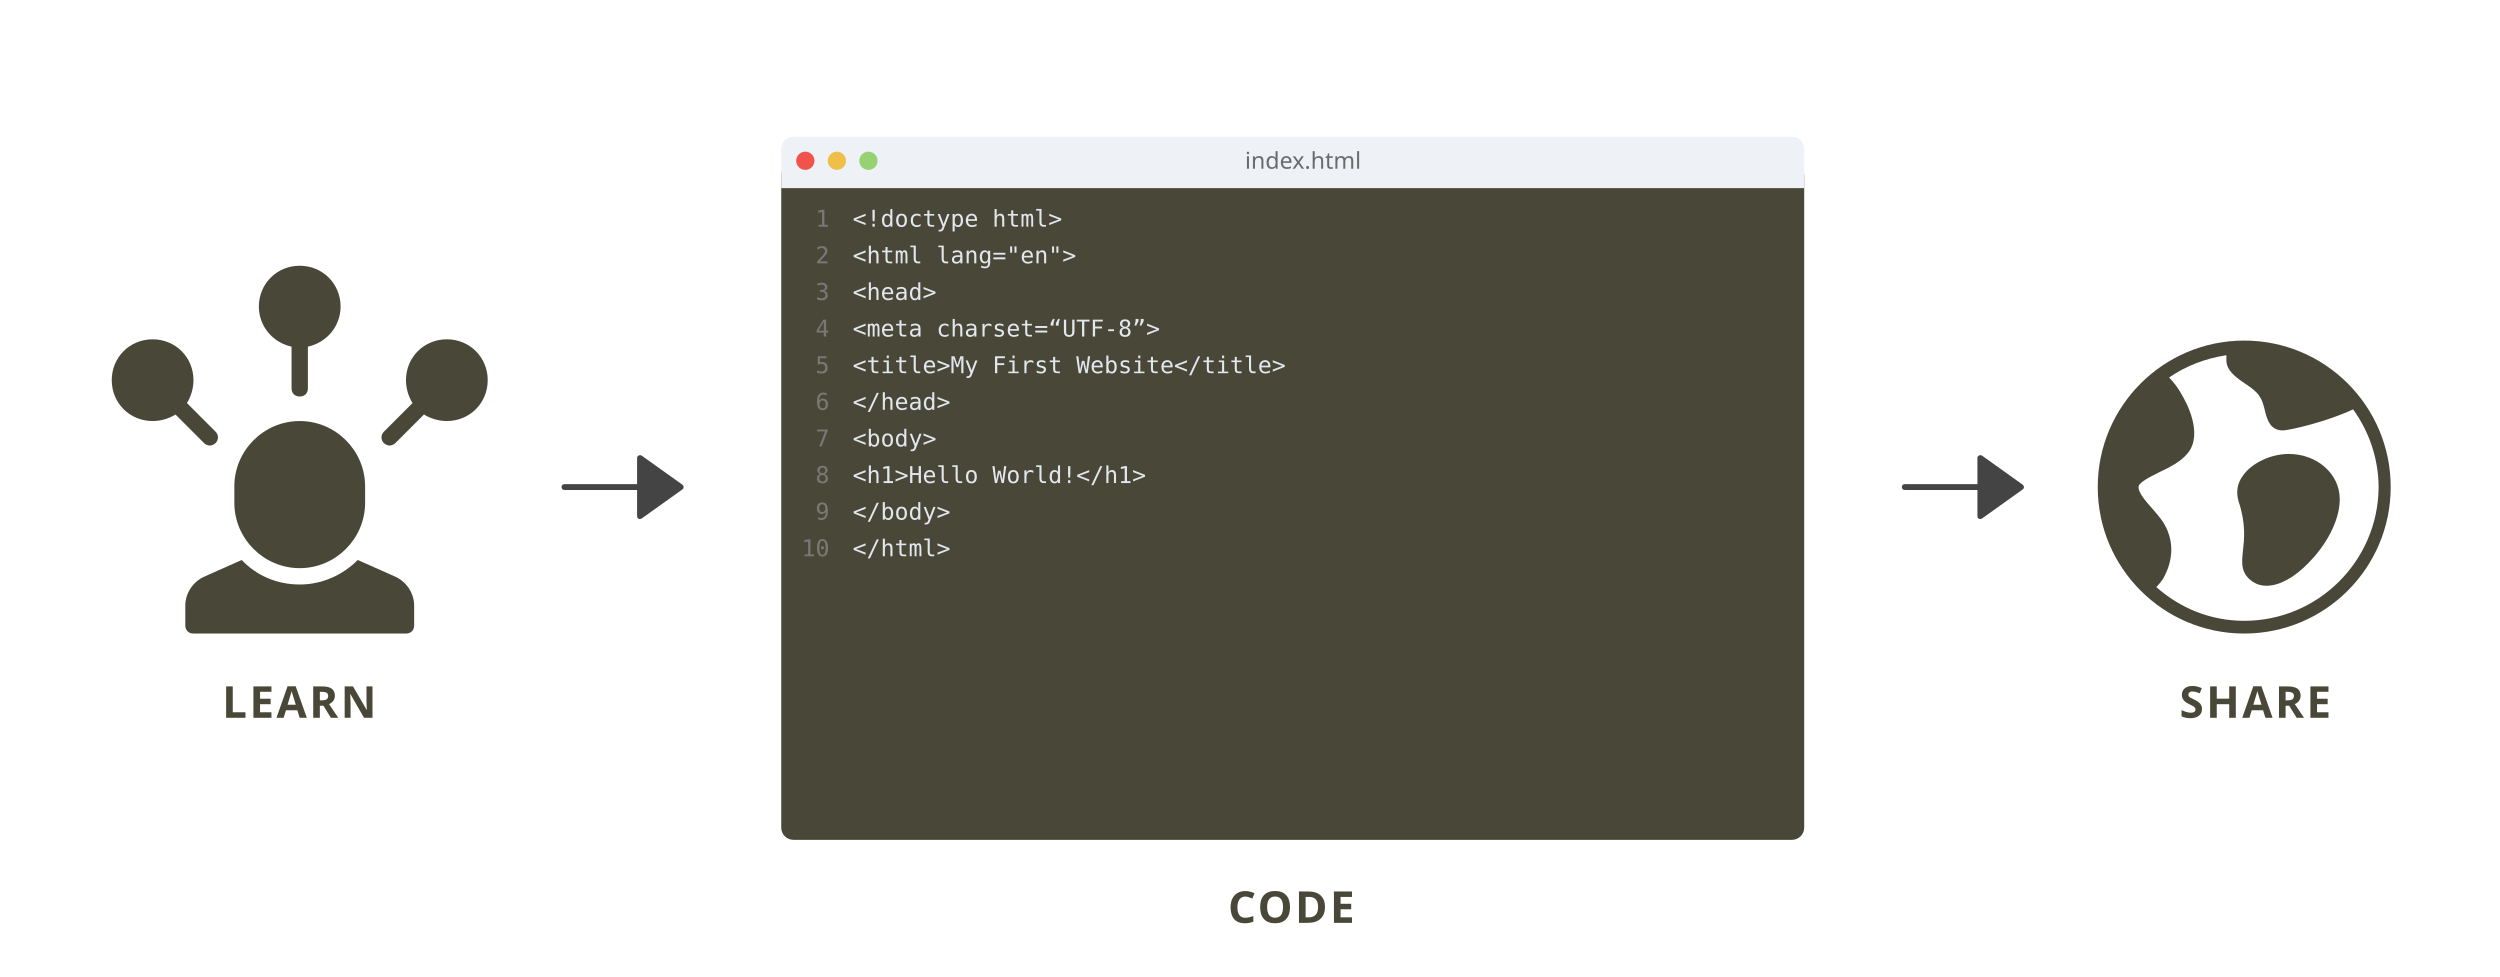
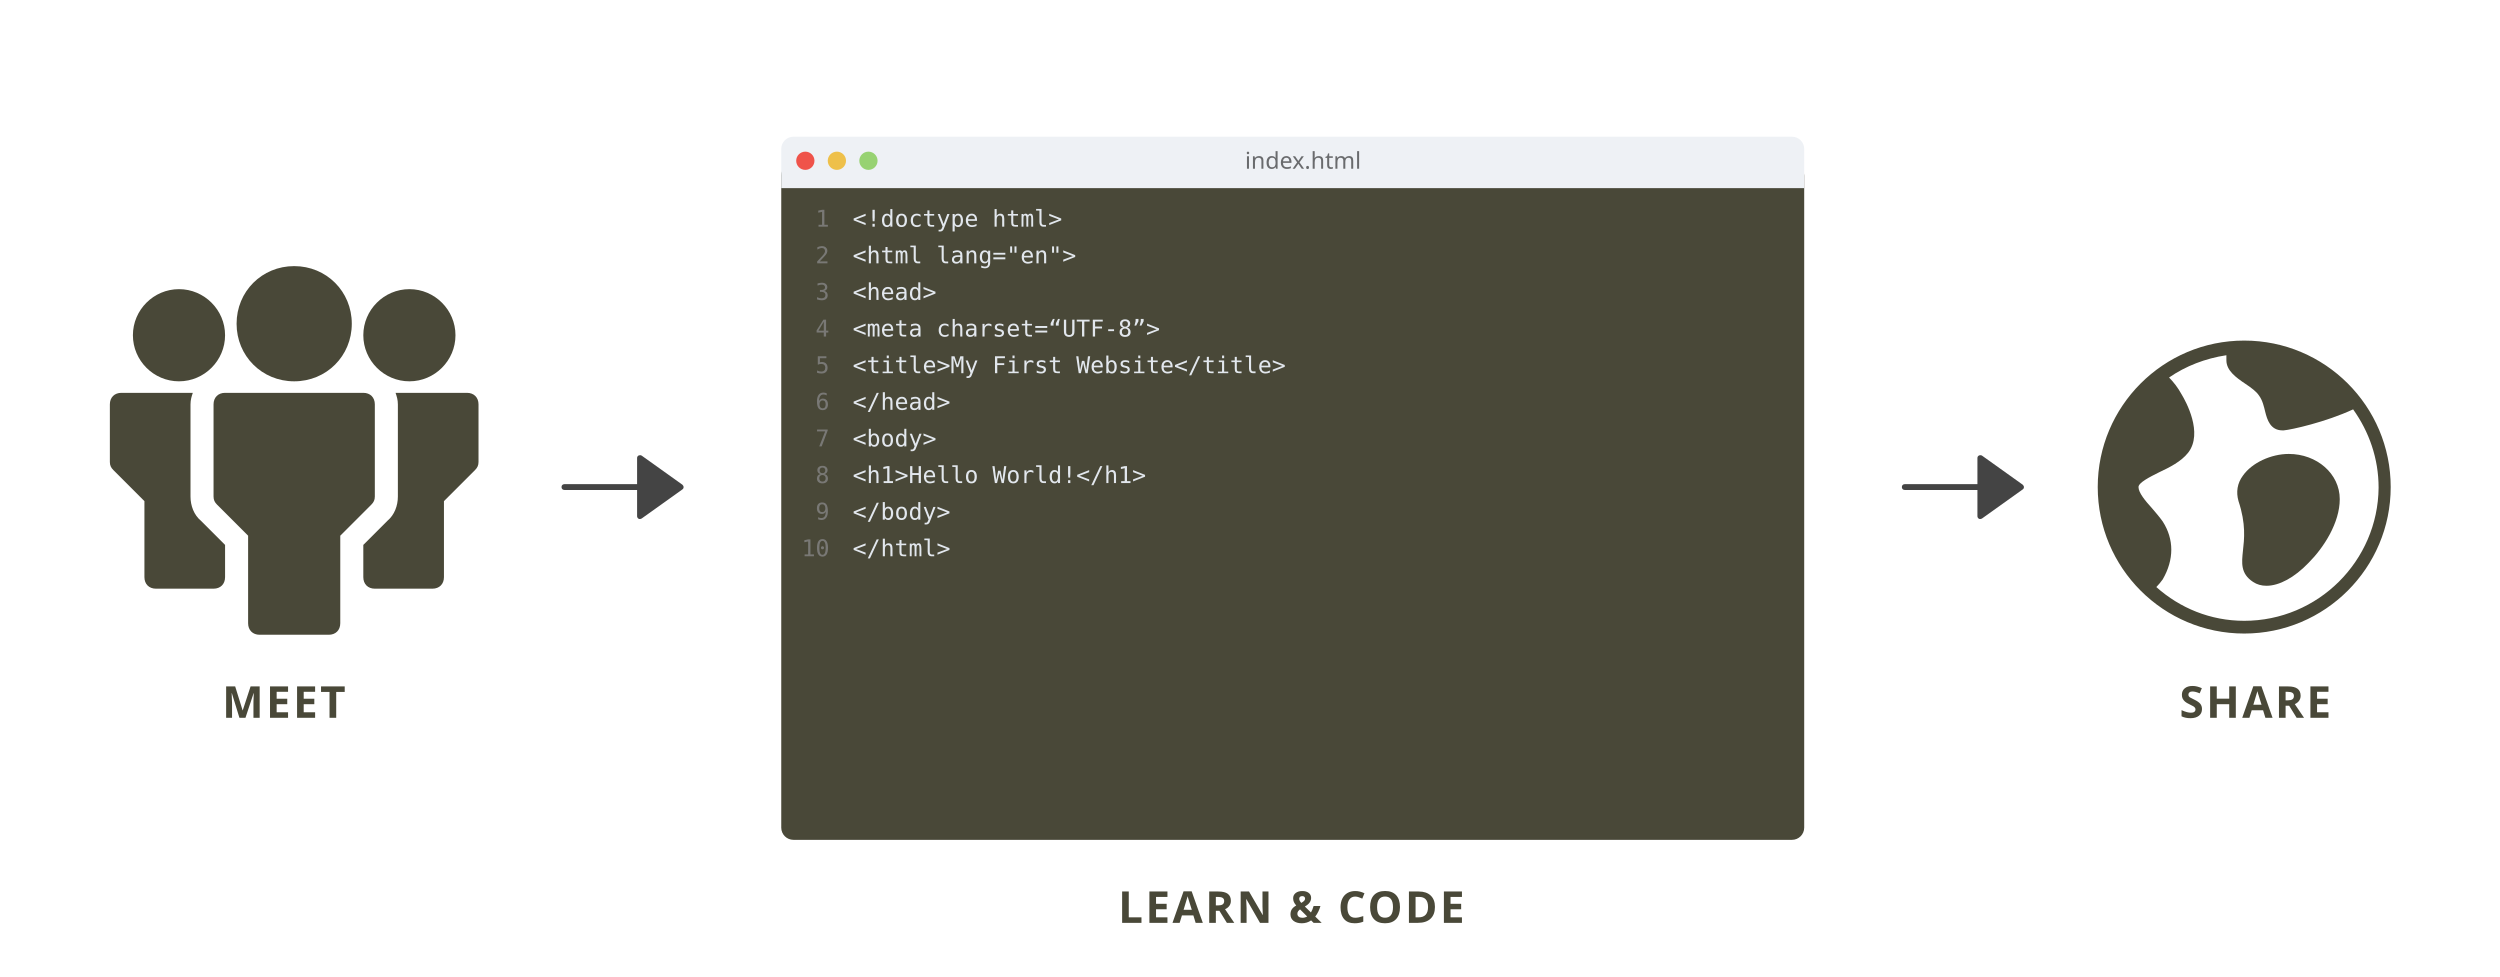
<svg xmlns="http://www.w3.org/2000/svg" width="1024px" height="400px" viewBox="0 0 1024 400" version="1.1">
  <defs />
  <g id="Page-1" stroke="none" stroke-width="1" fill="none" fill-rule="evenodd">
    <g id="learn-code-share">
      <g id="content" transform="translate(45, 56)">
        <g id="SHARE" transform="translate(814.2325, 83.5)" fill="#494838">
          <g id="Shape-+-Shape">
            <path d="M60,0 C26.87,0 0,26.87 0,60 C0,93.13 26.87,120 60,120 C93.13,120 120,93.13 120,60 C120,26.87 93.13,0 60,0 L60,0 Z M60,114.783 C46.174,114.783 33.652,109.565 24,100.957 C25.043,99.913 25.826,98.87 26.609,97.826 C31.304,89.739 31.304,81.391 26.609,74.087 C25.304,72.261 23.739,70.435 22.174,68.609 C19.565,65.739 16.696,62.348 16.696,60 C16.696,58.174 21.391,55.826 25.043,54 C29.478,51.913 34.174,49.565 37.043,45.913 C43.304,37.826 36,24.783 34.435,22.174 C32.87,19.304 31.043,16.957 29.217,15.13 C36,10.435 44.087,7.304 52.696,6 L52.696,8.087 C52.696,12.261 56.609,15.13 60.522,17.739 C62.87,19.304 64.957,20.87 66,22.435 C67.565,24.522 68.087,27.13 68.609,29.217 C69.391,32.348 70.696,36.783 75.652,36.783 L76.174,36.783 C79.304,36.522 93.391,33.391 104.609,28.174 C111.13,37.304 115.043,48.261 115.043,60.261 C114.783,90.261 90.261,114.783 60,114.783 L60,114.783 Z" id="Shape" />
            <path d="M78.261,46.435 C70.957,46.435 63.13,50.087 59.478,55.304 C57.13,58.435 56.609,62.087 57.652,65.739 C60.783,75.13 60,81.391 59.478,86.087 C58.957,91.043 58.435,95.478 63.652,98.87 C65.217,99.913 67.043,100.435 69.13,100.435 C74.348,100.435 80.609,97.043 86.348,91.043 C92.609,84.783 99.13,74.609 99.13,64.957 C99.13,54.522 89.739,46.435 78.261,46.435 L78.261,46.435 Z" id="Shape" />
          </g>
          <text font-family="Open Sans" font-size="18" font-weight="bold" letter-spacing="1">
            <tspan x="33.5" y="154.5">SHARE</tspan>
          </text>
        </g>
        <g id="arrows" transform="translate(185, 130)" fill="#444444">
          <g id="Group" transform="translate(0, 0.404762)">
            <path d="M1.19,14.286 L32.143,14.286 C32.857,14.286 33.333,13.81 33.333,13.095 C33.333,12.381 32.857,11.905 32.143,11.905 L1.19,11.905 C0.476,11.905 0,12.381 0,13.095 C0,13.81 0.476,14.286 1.19,14.286 L1.19,14.286 Z" id="Shape" />
            <path d="M31.548,26.071 C31.786,26.19 31.905,26.19 32.143,26.19 C32.381,26.19 32.619,26.071 32.857,25.952 L49.524,14.048 C49.881,13.81 50,13.452 50,13.095 C50,12.738 49.762,12.381 49.524,12.143 L32.857,0.238 C32.5,-4.94743135e-15 32.024,-4.94743135e-15 31.667,0.119 C31.19,0.357 30.952,0.714 30.952,1.19 L30.952,25 C30.952,25.476 31.19,25.833 31.548,26.071 L31.548,26.071 Z" id="Shape" />
          </g>
          <g id="Group-Copy" transform="translate(549, 0.404762)">
            <path d="M1.19,14.286 L32.143,14.286 C32.857,14.286 33.333,13.81 33.333,13.095 C33.333,12.381 32.857,11.905 32.143,11.905 L1.19,11.905 C0.476,11.905 0,12.381 0,13.095 C0,13.81 0.476,14.286 1.19,14.286 L1.19,14.286 Z" id="Shape" />
            <path d="M31.548,26.071 C31.786,26.19 31.905,26.19 32.143,26.19 C32.381,26.19 32.619,26.071 32.857,25.952 L49.524,14.048 C49.881,13.81 50,13.452 50,13.095 C50,12.738 49.762,12.381 49.524,12.143 L32.857,0.238 C32.5,-4.94743135e-15 32.024,-4.94743135e-15 31.667,0.119 C31.19,0.357 30.952,0.714 30.952,1.19 L30.952,25 C30.952,25.476 31.19,25.833 31.548,26.071 L31.548,26.071 Z" id="Shape" />
          </g>
        </g>
        <g id="CODE" transform="translate(275, 0)">
          <g id="Dark-Code-Editor-Window">
            <g id="Base-+-Header">
              <rect id="Base" fill="#494838" x="0" y="10.868" width="419" height="277.132" rx="5" />
              <g id="Header">
                <path d="M4.997,0 C2.237,0 0,2.233 0,4.99 L0,21.057 L419,21.057 L419,4.99 C419,2.234 416.771,0 414.003,0 L4.997,0 Z" id="Base" fill="#EEF1F5" />
                <g id="Options" transform="translate(6.121753, 6.113208)">
                  <ellipse id="Icon" fill="#EF534A" cx="3.741" cy="3.736" rx="3.741" ry="3.736" />
                  <ellipse id="Icon" fill="#EEC04A" cx="16.665" cy="3.736" rx="3.741" ry="3.736" />
                  <ellipse id="Icon" fill="#97D272" cx="29.588" cy="3.736" rx="3.741" ry="3.736" />
                </g>
                <text id="index.html" opacity="0.85" font-family="Myriad Pro" font-size="9.506" font-weight="normal" fill="#525355">
                  <tspan x="189.941" y="13.113">index.html</tspan>
                </text>
              </g>
            </g>
            <text id="Line-Numbers" opacity="0.8" font-family="Andale Mono" font-size="9.506" font-weight="normal" fill="#858585">
              <tspan x="14.021" y="36.849">1</tspan>
              <tspan x="14.021" y="51.849">2</tspan>
              <tspan x="14.021" y="66.849">3</tspan>
              <tspan x="14.021" y="81.849">4</tspan>
              <tspan x="14.021" y="96.849">5</tspan>
              <tspan x="14.021" y="111.849">6</tspan>
              <tspan x="14.021" y="126.849">7</tspan>
              <tspan x="14.021" y="141.849">8</tspan>
              <tspan x="14.021" y="156.849">9</tspan>
              <tspan x="8.317" y="171.849">10</tspan>
            </text>
            <text id="&lt;!doctype-html&gt;" font-family="Andale Mono" font-size="9.506" font-weight="normal" fill="#E2E7ED">
              <tspan x="29.248" y="36.849">&lt;!doctype html&gt;</tspan>
              <tspan x="29.248" y="51.849">&lt;html lang="en"&gt;</tspan>
              <tspan x="29.248" y="66.849">&lt;head&gt;</tspan>
              <tspan x="29.248" y="81.849">	&lt;meta charset=“UTF-8”&gt;</tspan>
              <tspan x="29.248" y="96.849">	&lt;title&gt;My First Website&lt;/title&gt;</tspan>
              <tspan x="29.248" y="111.849">&lt;/head&gt;</tspan>
              <tspan x="29.248" y="126.849">&lt;body&gt;</tspan>
              <tspan x="29.248" y="141.849">	&lt;h1&gt;Hello World!&lt;/h1&gt;</tspan>
              <tspan x="29.248" y="156.849">&lt;/body&gt;</tspan>
              <tspan x="29.248" y="171.849">&lt;/html&gt;</tspan>
            </text>
          </g>
-           <text font-family="Open Sans" font-size="18" font-weight="bold" letter-spacing="1" fill="#494838">
-             <tspan x="183" y="322">CODE</tspan>
+           <text id="LEARN-&amp;-CODE" font-family="Open Sans" font-size="18" font-weight="bold" letter-spacing="1" fill="#494838">
+             <tspan x="138" y="322">LEARN &amp; CODE</tspan>
          </text>
        </g>
-         <g id="LEARN" transform="translate(0, 52)" fill="#494838">
-           <g id="Group" transform="translate(0.767529, 0.847826)">
-             <path d="M30.8,56.243 C32.474,53.565 33.478,50.217 33.478,46.87 C33.478,37.496 26.113,30.13 16.739,30.13 C7.365,30.13 0,37.496 0,46.87 C0,56.243 7.365,63.609 16.739,63.609 C20.087,63.609 23.435,62.604 26.113,60.93 L37.83,72.648 C38.5,73.317 39.504,73.652 40.174,73.652 C40.843,73.652 41.848,73.317 42.517,72.648 C43.857,71.309 43.857,69.3 42.517,67.961 L30.8,56.243 L30.8,56.243 Z" id="Shape" />
-             <path d="M73.652,33.143 L73.652,50.217 C73.652,52.226 74.991,53.565 77,53.565 C79.009,53.565 80.348,52.226 80.348,50.217 L80.348,33.143 C88.048,31.47 93.739,24.774 93.739,16.739 C93.739,7.365 86.374,0 77,0 C67.626,0 60.261,7.365 60.261,16.739 C60.261,24.774 65.952,31.47 73.652,33.143 L73.652,33.143 Z" id="Shape" />
-             <path d="M137.261,30.13 C127.887,30.13 120.522,37.496 120.522,46.87 C120.522,50.217 121.526,53.565 123.2,56.243 L111.483,67.961 C110.143,69.3 110.143,71.309 111.483,72.648 C112.152,73.317 113.157,73.652 113.826,73.652 C114.496,73.652 115.5,73.317 116.17,72.648 L127.887,60.93 C130.565,62.604 133.913,63.609 137.261,63.609 C146.635,63.609 154,56.243 154,46.87 C154,37.496 146.635,30.13 137.261,30.13 L137.261,30.13 Z" id="Shape" />
-             <path d="M77,63.609 C62.27,63.609 50.217,75.661 50.217,90.391 L50.217,97.087 C50.217,111.817 62.27,123.87 77,123.87 C91.73,123.87 103.783,111.817 103.783,97.087 L103.783,90.391 C103.783,75.661 91.73,63.609 77,63.609 L77,63.609 Z" id="Shape" />
-             <path d="M115.835,127.217 L100.77,120.522 C94.743,126.548 86.374,130.565 77,130.565 C67.626,130.565 59.257,126.883 53.23,120.522 L38.165,127.217 C33.478,129.226 30.13,133.913 30.13,139.27 L30.13,147.304 C30.13,149.313 31.47,150.652 33.478,150.652 L120.522,150.652 C122.53,150.652 123.87,149.313 123.87,147.304 L123.87,139.27 C123.87,133.913 120.522,129.226 115.835,127.217 L115.835,127.217 Z" id="Shape" />
+         <g id="LEARN" transform="translate(0, 53)" fill="#494838">
+           <text id="MEET" font-family="Open Sans" font-size="18" font-weight="bold" letter-spacing="1">
+             <tspan x="46" y="185">MEET</tspan>
+           </text>
+           <g id="Group">
+             <path d="M122.688,47.188 C133.069,47.188 141.562,38.694 141.562,28.312 C141.562,17.931 133.069,9.438 122.688,9.438 C112.306,9.438 103.812,17.931 103.812,28.312 C103.812,38.694 112.306,47.188 122.688,47.188 L122.688,47.188 Z" id="Shape" />
+             <path d="M28.312,47.188 C38.694,47.188 47.188,38.694 47.188,28.312 C47.188,17.931 38.694,9.438 28.312,9.438 C17.931,9.438 9.438,17.931 9.438,28.312 C9.438,38.694 17.931,47.188 28.312,47.188 L28.312,47.188 Z" id="Shape" />
+             <path d="M33.031,94.375 L33.031,56.625 C33.031,54.737 33.503,53.322 33.975,51.906 L4.719,51.906 C1.887,51.906 0,53.794 0,56.625 L0,80.219 C0,81.634 0.472,82.578 1.416,83.522 L14.156,96.263 L14.156,127.406 C14.156,130.238 16.044,132.125 18.875,132.125 L42.469,132.125 C45.3,132.125 47.188,130.238 47.188,127.406 L47.188,114.194 L37.278,104.284 C34.447,101.925 33.031,98.15 33.031,94.375 L33.031,94.375 Z" id="Shape" />
+             <path d="M146.281,51.906 L117.025,51.906 C117.497,53.322 117.969,54.737 117.969,56.625 L117.969,94.375 C117.969,98.15 116.553,101.925 113.722,104.284 L103.812,114.194 L103.812,127.406 C103.812,130.238 105.7,132.125 108.531,132.125 L132.125,132.125 C134.956,132.125 136.844,130.238 136.844,127.406 L136.844,96.263 L149.584,83.522 C150.528,82.578 151,81.634 151,80.219 L151,56.625 C151,53.794 149.113,51.906 146.281,51.906 L146.281,51.906 Z" id="Shape" />
+             <path d="M108.531,94.375 L108.531,56.625 C108.531,53.794 106.644,51.906 103.812,51.906 L47.188,51.906 C44.356,51.906 42.469,53.794 42.469,56.625 L42.469,94.375 C42.469,95.791 42.941,96.734 43.884,97.678 L56.625,110.419 L56.625,146.281 C56.625,149.113 58.513,151 61.344,151 L89.656,151 C92.487,151 94.375,149.113 94.375,146.281 L94.375,110.419 L107.116,97.678 C108.059,96.734 108.531,95.791 108.531,94.375 L108.531,94.375 Z" id="Shape" />
+             <path d="M75.5,47.188 C88.713,47.188 99.094,36.806 99.094,23.594 C99.094,10.381 88.713,0 75.5,0 C62.288,0 51.906,10.381 51.906,23.594 C51.906,36.806 62.288,47.188 75.5,47.188 L75.5,47.188 Z" id="Shape" />
          </g>
-           <text font-family="Open Sans" font-size="18" font-weight="bold" letter-spacing="1">
-             <tspan x="46" y="186">LEAR</tspan>
-             <tspan x="94.552" y="186">N</tspan>
-           </text>
        </g>
      </g>
    </g>
  </g>
</svg>
